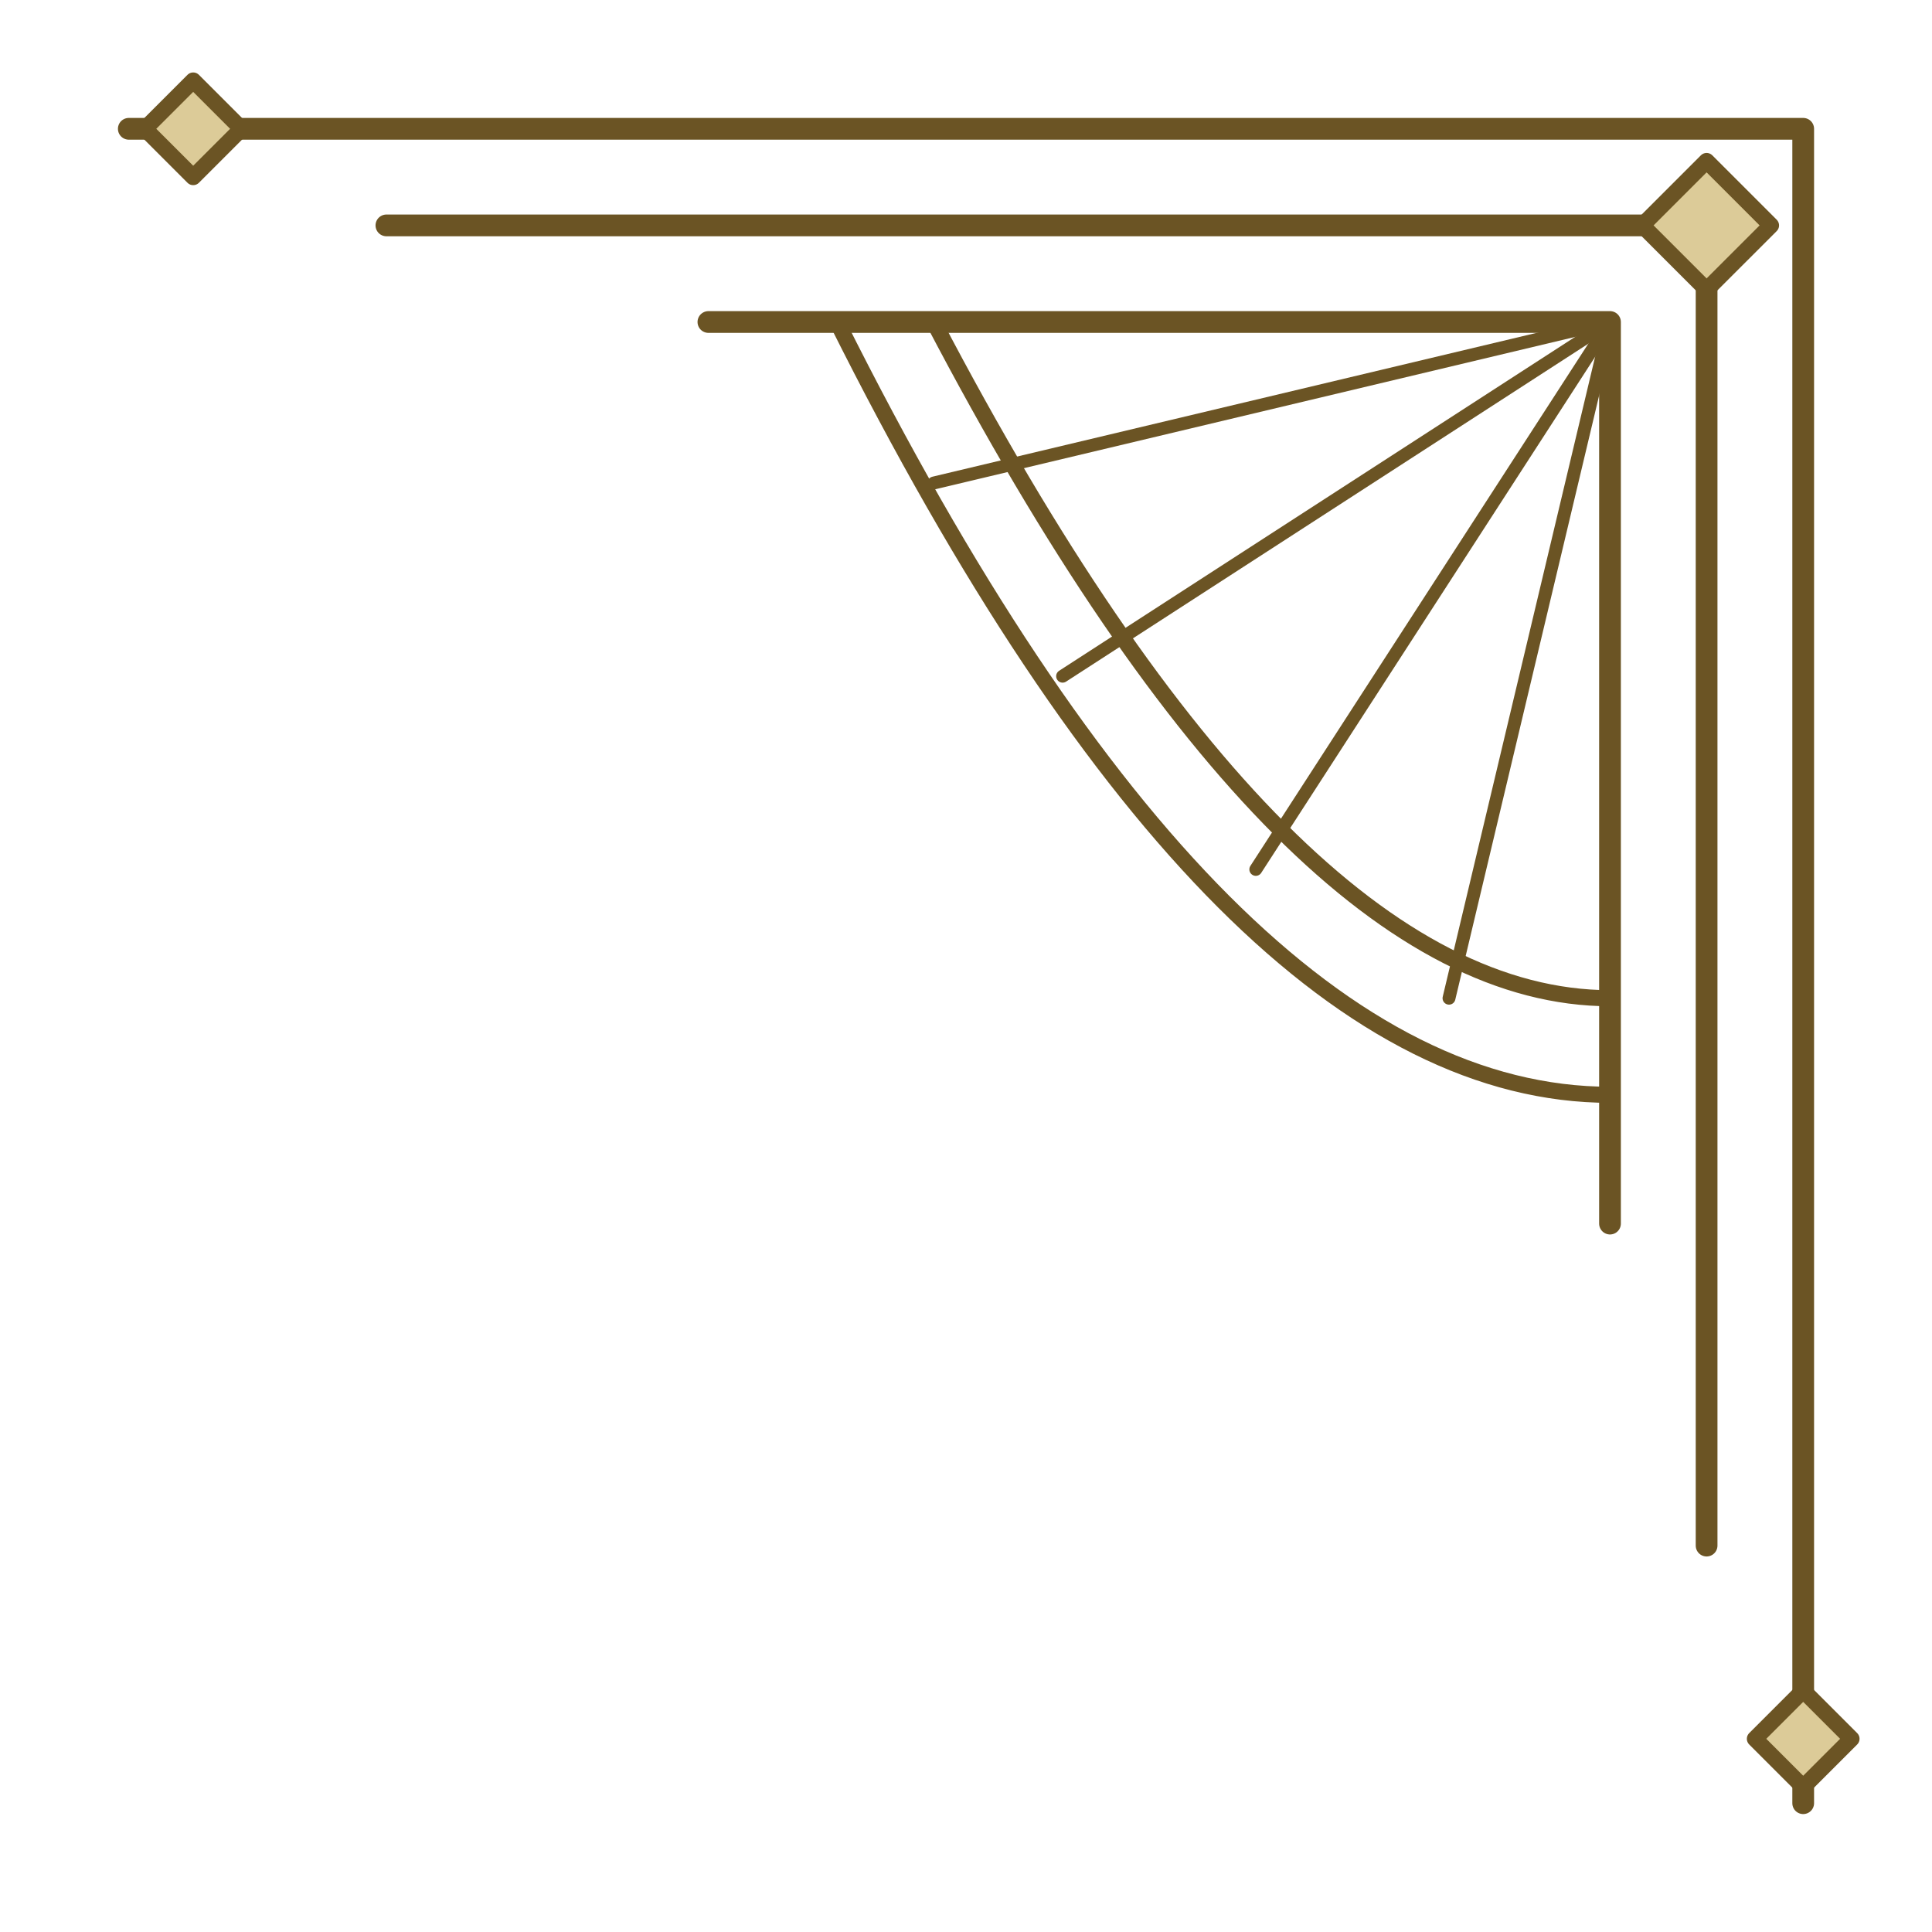
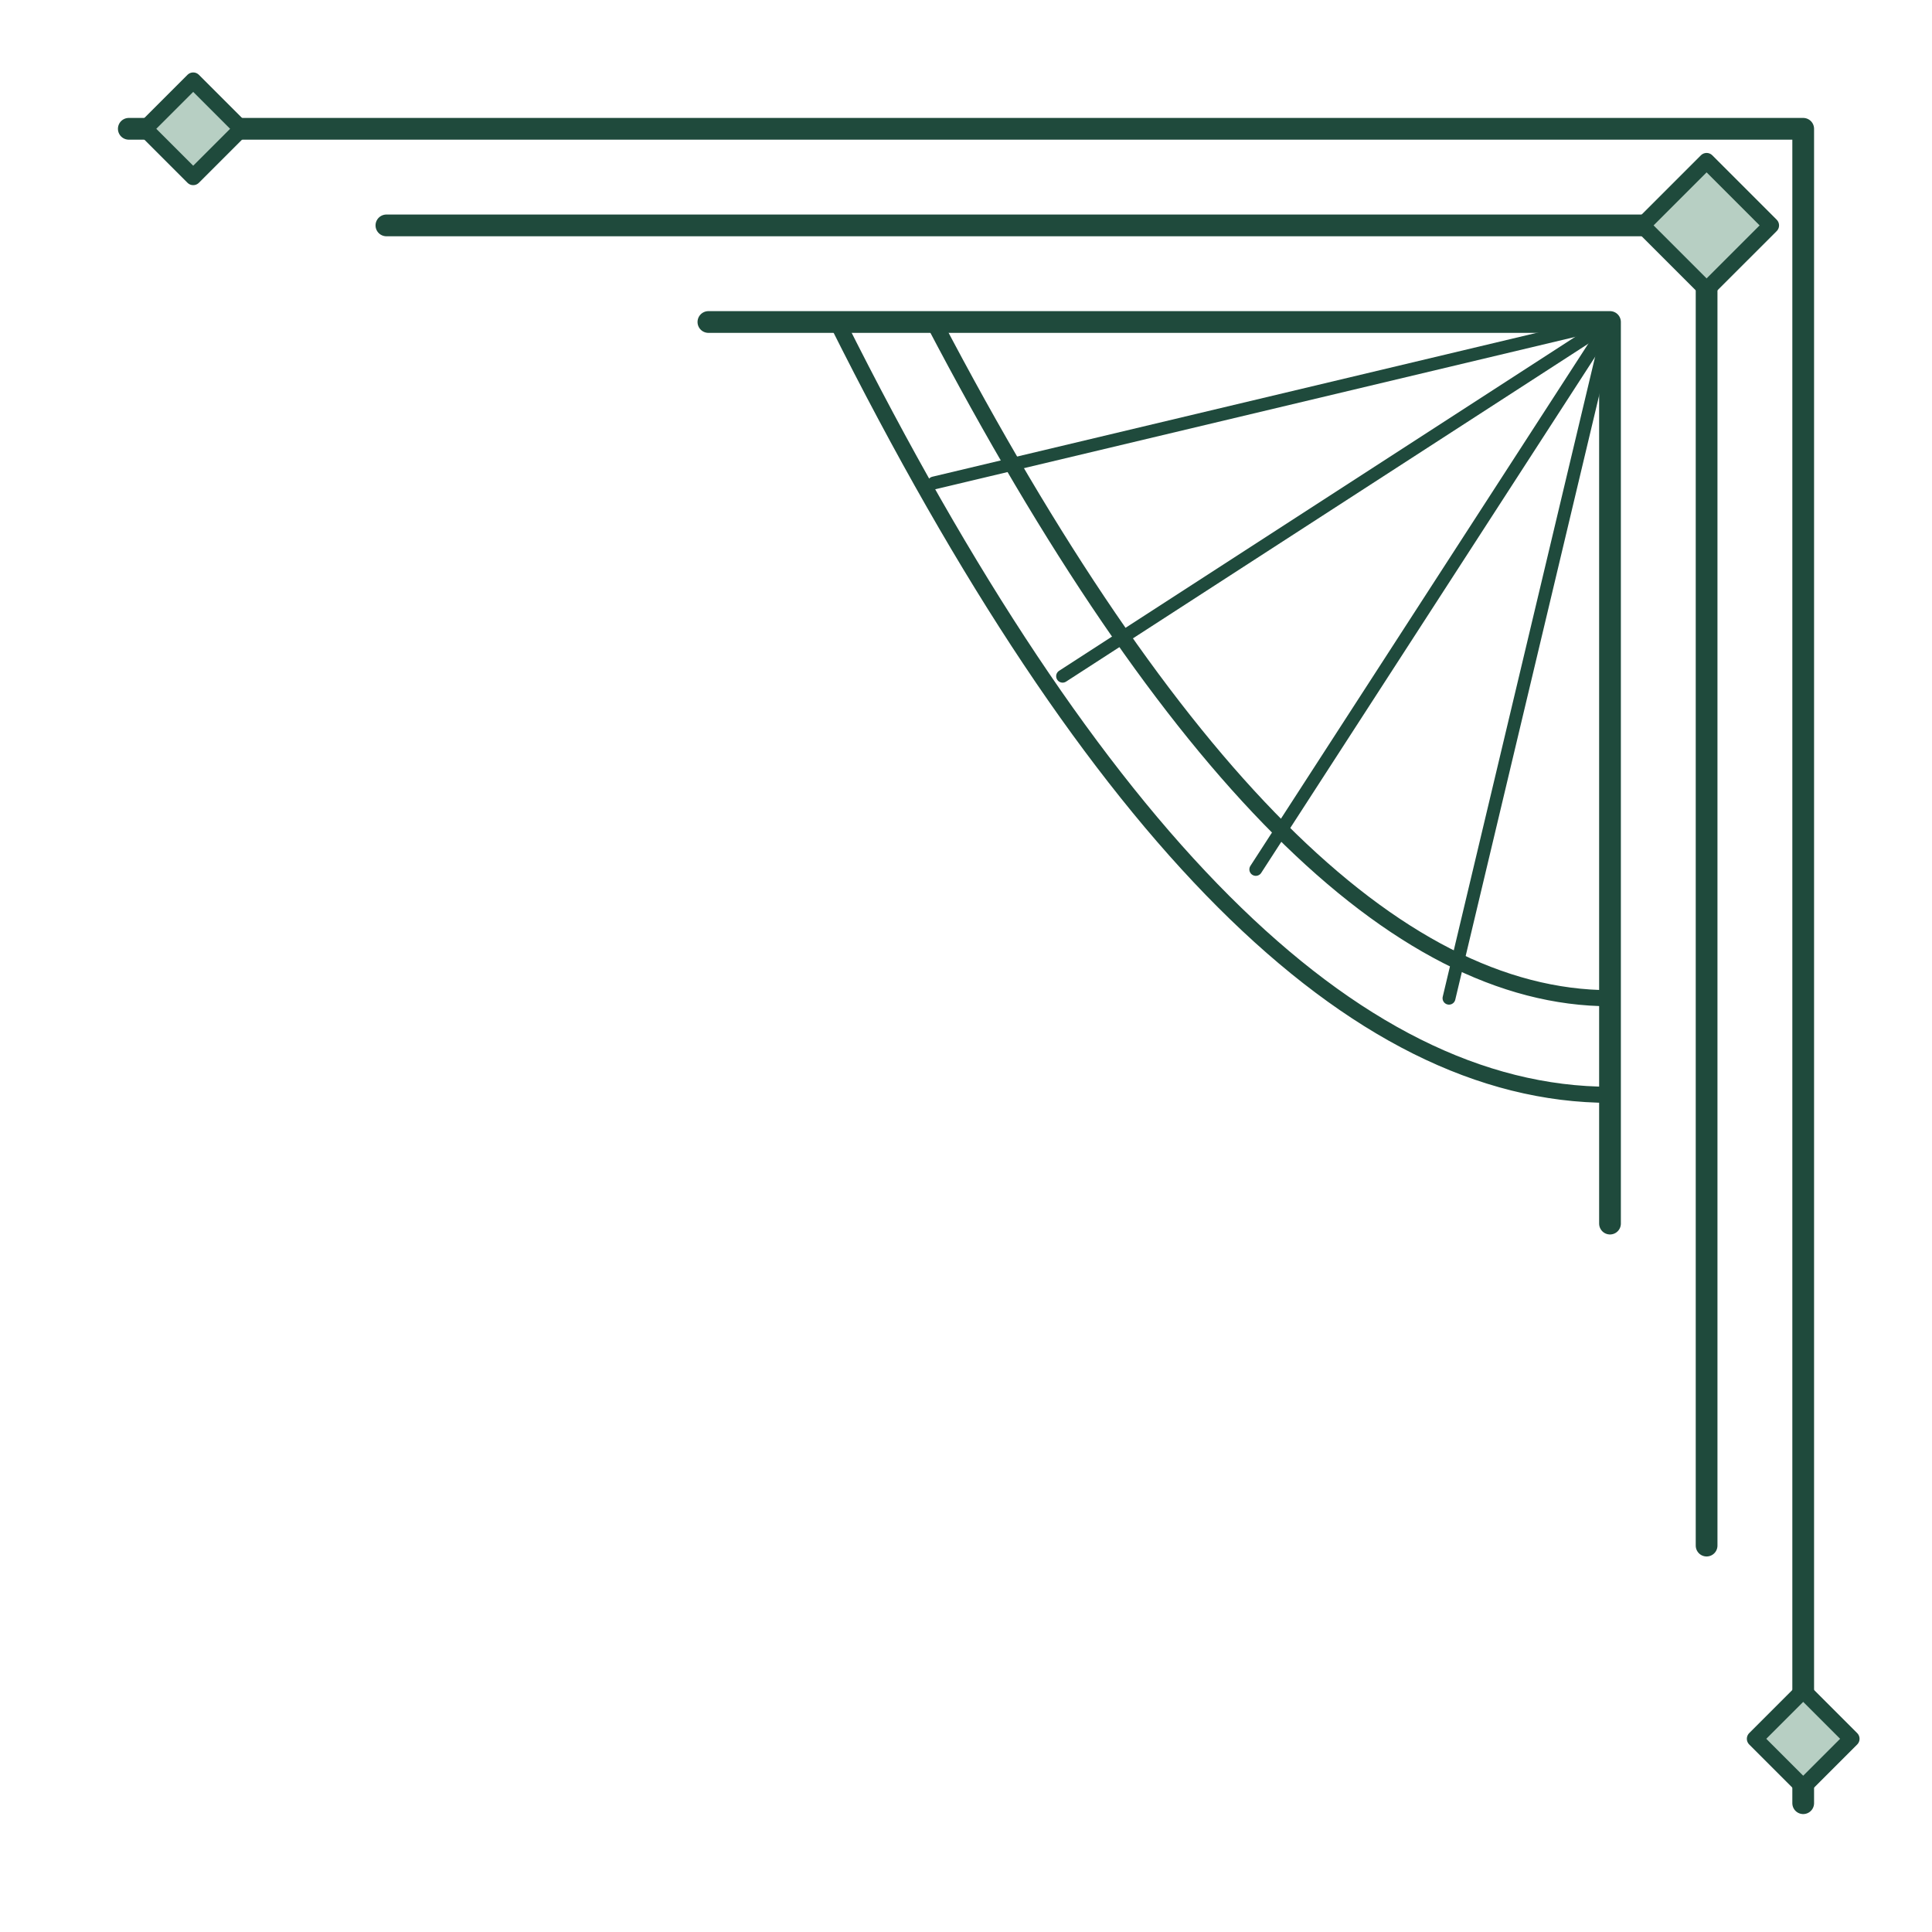
<svg xmlns="http://www.w3.org/2000/svg" viewBox="0 0 120 120">
  <g transform="translate(120 0) scale(-1 1)">
    <g stroke-linejoin="round" stroke-linecap="round">
-       <path d="M8 112V8H112M14 96V14H96M20 76V20H76" fill="none" stroke="#6b5424" stroke-width="1.35" />
-       <path d="M20 20L20 68" fill="none" stroke="#6b5424" stroke-width="0.8" />
-       <path d="M20 20L30 62" fill="none" stroke="#6b5424" stroke-width="0.8" />
-       <path d="M20 20L42 54" fill="none" stroke="#6b5424" stroke-width="0.8" />
-       <path d="M20 20L54 42" fill="none" stroke="#6b5424" stroke-width="0.8" />
-       <path d="M20 20L62 30" fill="none" stroke="#6b5424" stroke-width="0.8" />
-       <path d="M20 20L68 20" fill="none" stroke="#6b5424" stroke-width="0.8" />
-       <path d="M20 68Q44 68 68 20M20 62Q40 62 62 20" fill="none" stroke="#6b5424" stroke-width="1" />
-       <path d="M14 10l4 4 -4 4 -4 -4Z" fill="#dccb98" stroke="#6b5424" stroke-width="1" />
-       <path d="M8 105l3 3 -3 3 -3 -3Z" fill="#dccb98" stroke="#6b5424" stroke-width="1" />
-       <path d="M108 5l3 3 -3 3 -3 -3Z" fill="#dccb98" stroke="#6b5424" stroke-width="1" />
+       <path d="M8 112V8H112M14 96V14H96M20 76V20H76" fill="none" stroke="#1f4a3c" stroke-width="1.35" />
+       <path d="M20 20L20 68" fill="none" stroke="#1f4a3c" stroke-width="0.8" />
+       <path d="M20 20L30 62" fill="none" stroke="#1f4a3c" stroke-width="0.8" />
+       <path d="M20 20L42 54" fill="none" stroke="#1f4a3c" stroke-width="0.8" />
+       <path d="M20 20L54 42" fill="none" stroke="#1f4a3c" stroke-width="0.8" />
+       <path d="M20 20L62 30" fill="none" stroke="#1f4a3c" stroke-width="0.8" />
+       <path d="M20 20L68 20" fill="none" stroke="#1f4a3c" stroke-width="0.8" />
+       <path d="M20 68Q44 68 68 20M20 62Q40 62 62 20" fill="none" stroke="#1f4a3c" stroke-width="1" />
+       <path d="M14 10l4 4 -4 4 -4 -4Z" fill="#b7cfc3" stroke="#1f4a3c" stroke-width="1" />
+       <path d="M8 105l3 3 -3 3 -3 -3Z" fill="#b7cfc3" stroke="#1f4a3c" stroke-width="1" />
+       <path d="M108 5l3 3 -3 3 -3 -3Z" fill="#b7cfc3" stroke="#1f4a3c" stroke-width="1" />
    </g>
  </g>
</svg>
